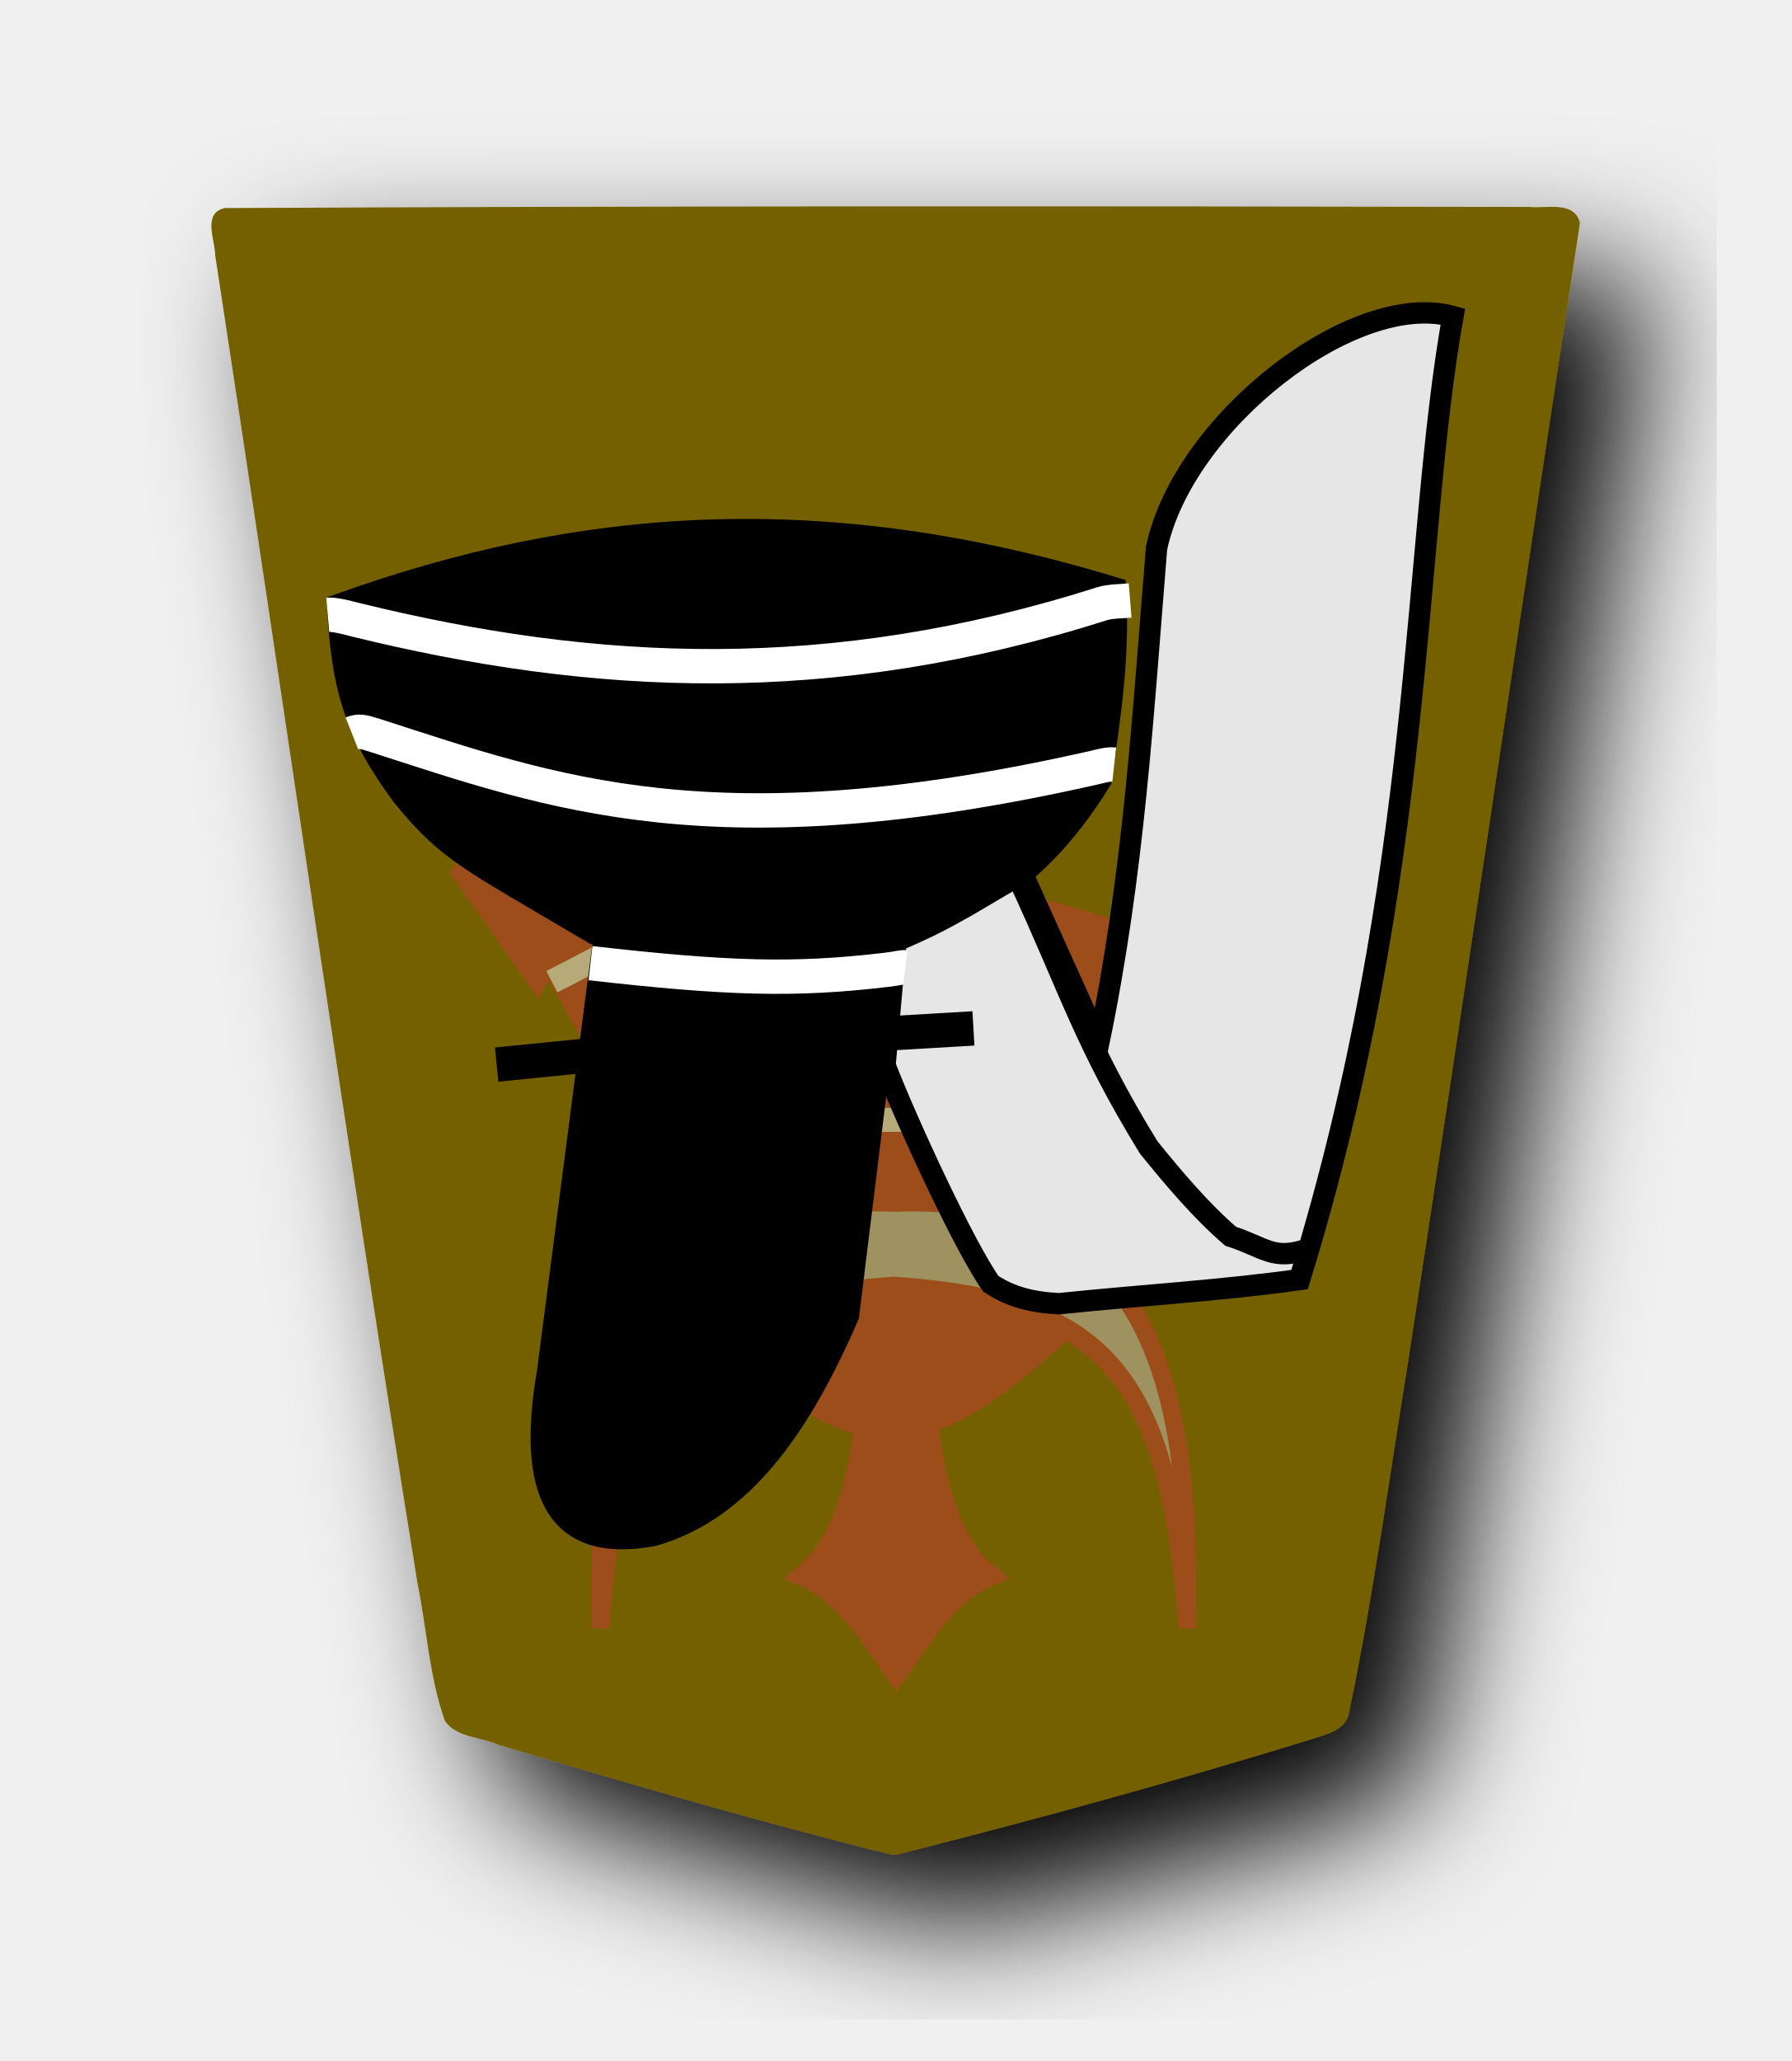
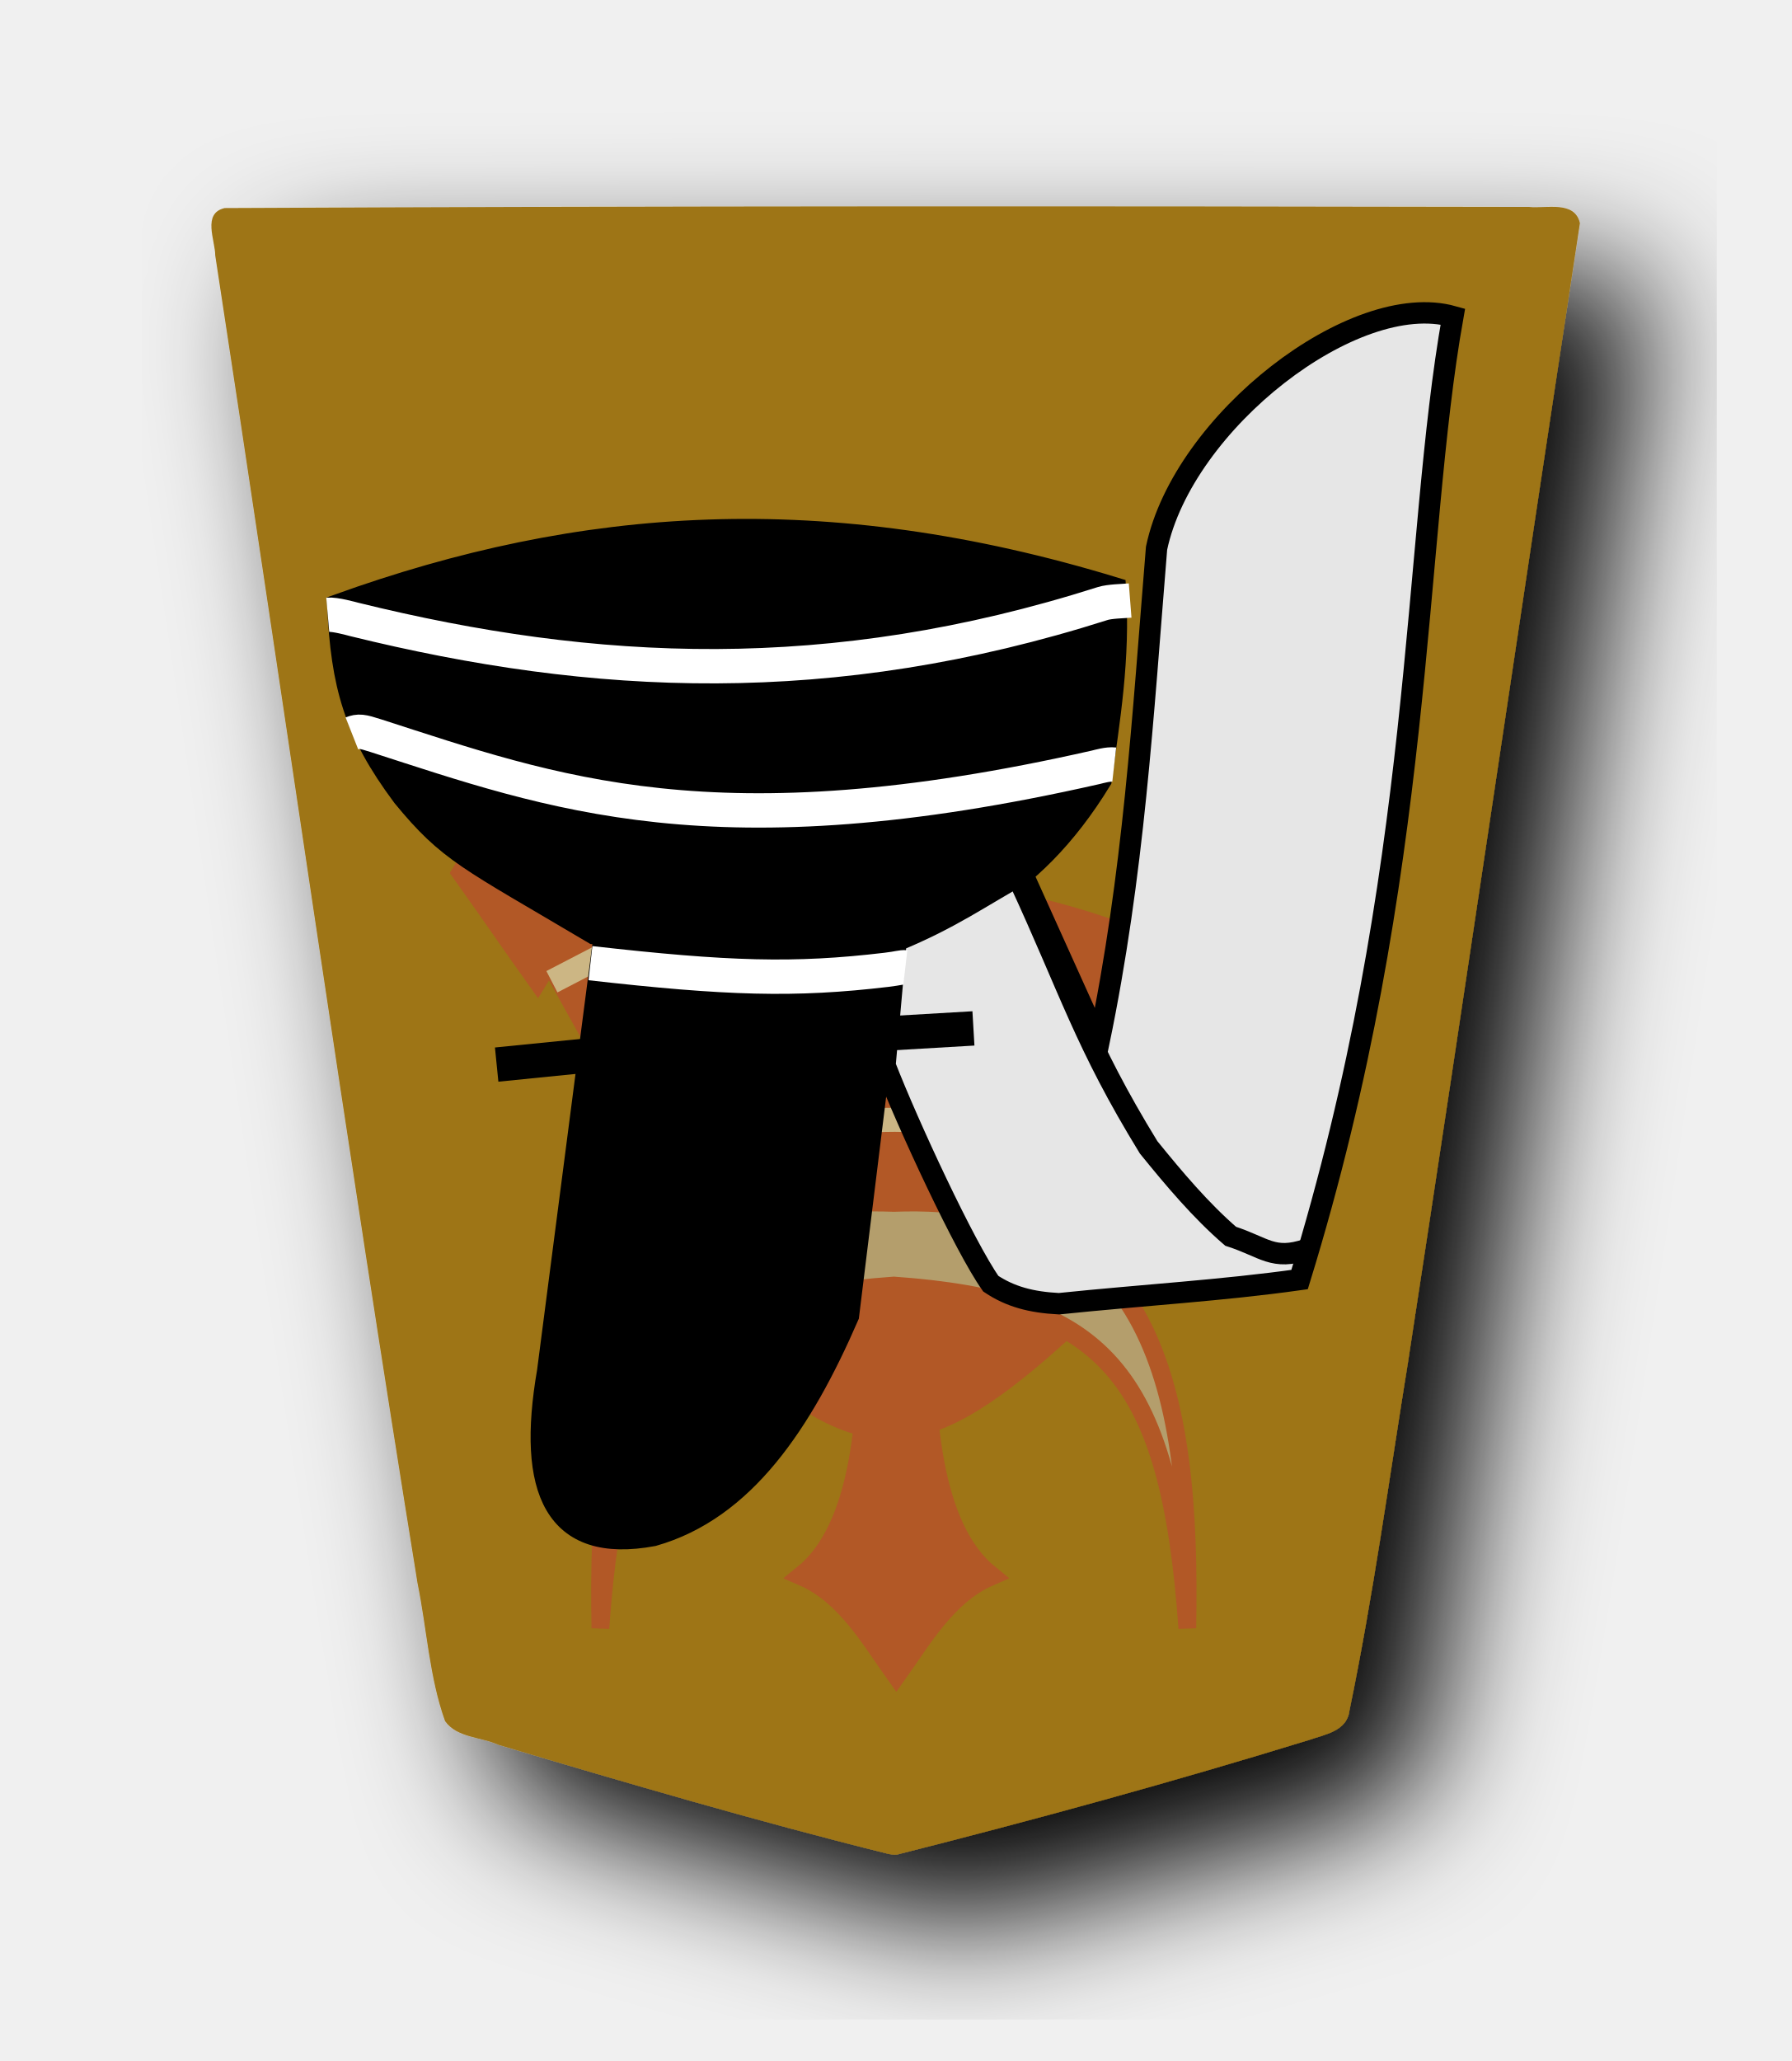
<svg xmlns="http://www.w3.org/2000/svg" width="52.157" height="60" version="1.1" id="svg1717">
  <defs id="defs1721">
    <filter style="color-interpolation-filters:sRGB" id="filter1552">
      <feFlood flood-opacity="0.498" flood-color="rgb(0,0,0)" result="flood" id="feFlood1542" />
      <feComposite in="flood" in2="SourceGraphic" operator="in" result="composite1" id="feComposite1544" />
      <feGaussianBlur in="composite1" stdDeviation="2.5" result="blur" id="feGaussianBlur1546" />
      <feOffset dx="4.57967e-15" dy="4.41314e-15" result="offset" id="feOffset1548" />
      <feComposite in="SourceGraphic" in2="offset" operator="over" result="composite2" id="feComposite1550" />
    </filter>
    <filter style="color-interpolation-filters:sRGB" id="filter1540">
      <feFlood flood-opacity="0.498" flood-color="rgb(0,0,0)" result="flood" id="feFlood1530" />
      <feComposite in="flood" in2="SourceGraphic" operator="in" result="composite1" id="feComposite1532" />
      <feGaussianBlur in="composite1" stdDeviation="2.5" result="blur" id="feGaussianBlur1534" />
      <feOffset dx="4.57967e-15" dy="4.41314e-15" result="offset" id="feOffset1536" />
      <feComposite in="SourceGraphic" in2="offset" operator="over" result="composite2" id="feComposite1538" />
    </filter>
    <filter id="drop-shadow-9">
      <feGaussianBlur in="SourceAlpha" result="blur" stdDeviation="2" id="feGaussianBlur5056" />
      <feOffset result="offsetBlur" dx="2" dy="2" id="feOffset5058" />
      <feBlend in="SourceGraphic" in2="offsetBlur" mode="normal" id="feBlend5060" />
    </filter>
    <filter id="drop-shadow-2">
      <feGaussianBlur in="SourceAlpha" result="blur" stdDeviation="2" id="feGaussianBlur6807" />
      <feOffset result="offsetBlur" dx="2" dy="2" id="feOffset6809" />
      <feBlend in="SourceGraphic" in2="offsetBlur" mode="normal" id="feBlend6811" />
    </filter>
    <filter id="drop-shadow-2-8">
      <feGaussianBlur in="SourceAlpha" result="blur" stdDeviation="2" id="feGaussianBlur6807-2" />
      <feOffset result="offsetBlur" dx="2" dy="2" id="feOffset6809-8" />
      <feBlend in="SourceGraphic" in2="offsetBlur" mode="normal" id="feBlend6811-0" />
    </filter>
    <filter id="drop-shadow-6">
      <feGaussianBlur in="SourceAlpha" result="blur" stdDeviation="2" id="feGaussianBlur5056-9" />
      <feOffset result="offsetBlur" dx="2" dy="2" id="feOffset5058-0" />
      <feBlend in="SourceGraphic" in2="offsetBlur" mode="normal" id="feBlend5060-9" />
    </filter>
    <filter id="drop-shadow-27">
      <feGaussianBlur in="SourceAlpha" result="blur" stdDeviation="2" id="feGaussianBlur5056-5" />
      <feOffset result="offsetBlur" dx="2" dy="2" id="feOffset5058-6" />
      <feBlend in="SourceGraphic" in2="offsetBlur" mode="normal" id="feBlend5060-96" />
    </filter>
    <filter id="drop-shadow-2-88">
      <feGaussianBlur in="SourceAlpha" result="blur" stdDeviation="2" id="feGaussianBlur6807-1" />
      <feOffset result="offsetBlur" dx="2" dy="2" id="feOffset6809-5" />
      <feBlend in="SourceGraphic" in2="offsetBlur" mode="normal" id="feBlend6811-7" />
    </filter>
  </defs>
  <filter id="drop-shadow">
    <feGaussianBlur in="SourceAlpha" result="blur" stdDeviation="2" id="feGaussianBlur1692" />
    <feOffset result="offsetBlur" dx="2" dy="2" id="feOffset1694" />
    <feBlend in="SourceGraphic" in2="offsetBlur" mode="normal" id="feBlend1696" />
  </filter>
  <g style="display:inline" id="g8876" transform="matrix(1,0,0,-1,-95.64097,81.11873)">
-     <g id="g7764" transform="matrix(0.9818505,0,0,-0.9818505,-4.360504,104.3377)" style="fill:#756001;fill-opacity:1;filter:url(#drop-shadow-2-88)">
-       <g style="fill:#756001;fill-opacity:1" id="g7762" transform="rotate(180,45.5785,23.8125)">
-         <path id="path7760" d="m -37.299,-31.01 c -4.096,1.034 -8.171,2.152 -12.208,3.395 -0.467,0.163 -1.13,0.263 -1.201,0.865 -0.709,3.416 -1.178,6.885 -1.737,10.331 -1.73,11.255 -3.378,22.528 -5.1,33.78 0.155,0.682 1.013,0.424 1.51,0.48 12.894,0.025 25.788,0.03 38.68,-0.033 0.672,-0.156 0.28,-0.952 0.279,-1.409 -2.011,-13.12 -3.876,-26.263 -5.998,-39.366 -0.277,-1.356 -0.348,-2.782 -0.816,-4.087 -0.347,-0.497 -1.073,-0.468 -1.588,-0.704 -3.832,-1.137 -7.673,-2.267 -11.55,-3.231 -0.09,-0.017 -0.18,-0.032 -0.271,-0.021 z" style="fill:#756001;fill-opacity:1" />
+     <g id="g7764" transform="matrix(0.9818505,0,0,-0.9818505,-4.360504,104.3377)" style="fill:#9e7519;fill-opacity:1;filter:url(#drop-shadow-2-88)">
+       <g style="fill:#9e7519;fill-opacity:1" id="g7762" transform="rotate(180,45.5785,23.8125)">
+         <path id="path7760" d="m -37.299,-31.01 c -4.096,1.034 -8.171,2.152 -12.208,3.395 -0.467,0.163 -1.13,0.263 -1.201,0.865 -0.709,3.416 -1.178,6.885 -1.737,10.331 -1.73,11.255 -3.378,22.528 -5.1,33.78 0.155,0.682 1.013,0.424 1.51,0.48 12.894,0.025 25.788,0.03 38.68,-0.033 0.672,-0.156 0.28,-0.952 0.279,-1.409 -2.011,-13.12 -3.876,-26.263 -5.998,-39.366 -0.277,-1.356 -0.348,-2.782 -0.816,-4.087 -0.347,-0.497 -1.073,-0.468 -1.588,-0.704 -3.832,-1.137 -7.673,-2.267 -11.55,-3.231 -0.09,-0.017 -0.18,-0.032 -0.271,-0.021 z" style="fill:#9e7519;fill-opacity:1" />
      </g>
    </g>
    <g style="display:inline;opacity:0.469;stroke-width:1;stroke-miterlimit:4;stroke-dasharray:none" transform="matrix(-0.7005504,0,0,0.7005504,342.735,-15.52492)" id="g4765-8-0">
      <g style="stroke-width:1;stroke-miterlimit:4;stroke-dasharray:none" id="g4749-0-1">
        <g style="stroke-width:1;stroke-miterlimit:4;stroke-dasharray:none" transform="translate(-0.1909194)" id="g4698-6-8">
          <g id="g4642-5-8" transform="translate(31.46625,-52.3259)" style="stroke:#000000;stroke-width:1;stroke-miterlimit:4;stroke-dasharray:none">
            <path transform="matrix(0.8817882,0,0,0.8893486,33.59414,15.21736)" id="path4543-7-5-5" d="m 282.83,136.555 c 0.204,-5.886 -0.282,-11.142 -3.009,-13.33 2.021,-0.874 3.211,-2.979 4.365,-4.579 1.153,1.599 2.344,3.705 4.365,4.579 -2.727,2.187 -3.213,7.444 -3.009,13.33 v 4e-5 c -0.479,0.154 -0.912,0.23 -1.356,0.233 -0.444,-0.003 -0.877,-0.079 -1.356,-0.233 z" style="fill:#c83737;stroke:#c83737;stroke-width:1;stroke-linecap:butt;stroke-linejoin:miter;stroke-miterlimit:4;stroke-dasharray:none;stroke-opacity:1" />
            <path id="path4545-5-3" d="M 97.159,111.627 C 94.395,233.017 116.773,335.819 275.143,330.702 433.513,335.819 455.891,233.017 453.127,111.627 442.062,243.914 401.615,279.031 275.143,286.665 148.672,279.031 108.224,243.914 97.159,111.627 Z" style="fill:#cccccc;stroke:#c83737;stroke-width:10.741;stroke-linecap:butt;stroke-linejoin:miter;stroke-miterlimit:4;stroke-dasharray:none;stroke-opacity:1" transform="matrix(0.06852995,0,0,0.08094496,265.4334,113.5891)" />
            <path id="path4555-4-2" d="m 166.796,305.119 -54.464,95.975 -8.754,-6.962 -40.59,61.713 -7.283,-9.989 c -17.702,21.022 -27.021,32.762 -44.724,53.783 14.216,20.56 44.129,49.69 71.961,55.397 13.293,-25.846 83.134,-195.794 102.034,-237.339 m 195.234,-12.578 54.464,95.975 8.754,-6.962 40.59,61.713 7.283,-9.989 c 17.702,21.022 27.021,32.762 44.724,53.783 -14.216,20.56 -44.129,49.69 -71.961,55.397 -13.293,-25.846 -83.134,-195.794 -102.034,-237.339" style="fill:#c83737;stroke:#c83737;stroke-width:13.427;stroke-linecap:butt;stroke-linejoin:miter;stroke-miterlimit:4;stroke-dasharray:none;stroke-opacity:1" transform="matrix(0.06852995,0,0,0.08094496,265.4334,113.5891)" />
            <path id="path4559-6-5" d="m 273.596,150.941 c 7.368,2.998 14.491,3.094 21.344,0 l -4.026,-11.426 c -4.026,1.6 -9.195,1.934 -13.229,-0.091 z" style="fill:#c83737;stroke:#c83737;stroke-width:0.985;stroke-linecap:butt;stroke-linejoin:miter;stroke-miterlimit:4;stroke-dasharray:none;stroke-opacity:1" />
            <path id="path4553-5-4" d="m 277.406,142.092 c 4.274,2.181 9.44,2.241 13.607,-0.031" style="fill:none;stroke:#ffffff;stroke-width:1;stroke-linecap:butt;stroke-linejoin:miter;stroke-miterlimit:4;stroke-dasharray:none;stroke-opacity:1" />
          </g>
          <path id="path4667-9-6" d="m 305.386,89.887 c 2.95,1.931 1.523,1.134 2.581,1.912 m 19.452,-2 c -2.95,1.931 -1.833,0.736 -2.891,1.514" style="fill:none;stroke:#ffffff;stroke-width:1;stroke-linecap:butt;stroke-linejoin:miter;stroke-miterlimit:4;stroke-dasharray:none;stroke-opacity:1" transform="translate(-0.7954951,2.740039)" />
          <path transform="translate(-2.069544,4.683662)" style="fill:none;stroke:#ffffff;stroke-width:1;stroke-linecap:butt;stroke-linejoin:miter;stroke-miterlimit:4;stroke-dasharray:none;stroke-opacity:1" d="m 303.464,92.473 4.109,2.132 m 24.463,-2.132 -4.109,2.132" id="path4676-2-1" />
          <path style="fill:none;stroke:#ffffff;stroke-width:1;stroke-linecap:butt;stroke-linejoin:miter;stroke-miterlimit:4;stroke-dasharray:none;stroke-opacity:1" d="m 305.437,99.101 4.505,-11.902 m 11.651,-0.223 4.25,12.266" id="path4684-3-3" />
        </g>
        <path id="path4726-6-3" d="m 308.939,82.397 c 5.872,-5.234 8.038,-4.799 13.62,0.085 -2.865,1.17 -3.08,1.033 -6.698,1.682 -2.515,-0.68 -0.546,-0.174 -3.609,-0.455 z" style="fill:#c83737;stroke:#c83737;stroke-width:1;stroke-linecap:butt;stroke-linejoin:miter;stroke-miterlimit:4;stroke-dasharray:none;stroke-opacity:1" />
      </g>
    </g>
    <g style="display:inline" id="g10819-8" transform="matrix(0.7782385,0,0,0.7782385,-12.40435,-9.583197)">
      <g id="g2322-6" transform="matrix(1.333333,0,0,-1.333333,-0.7292818,396.8507)" style="display:inline;stroke-width:0.6;stroke-miterlimit:4;stroke-dasharray:none">
        <path id="path2304-3" d="m 118.608,240.095 2.675,-0.268" style="fill:none;stroke:#000000;stroke-width:0.964;stroke-linecap:butt;stroke-linejoin:miter;stroke-miterlimit:4;stroke-dasharray:none;stroke-opacity:1" />
        <g style="stroke-width:0.6;stroke-miterlimit:4;stroke-dasharray:none" id="g2320-0">
          <path id="path2306-6" d="m 114.124,227.219 c 6.709,0.471 12.996,0.068 22.131,7.8e-4 m -0.689,4.893 c -3.946,6.473 -10.013,4.359 -14.242,4.302 -3.534,-2.095 -4.053,-2.265 -5.348,-3.843 -1.369,-1.839 -1.717,-3.117 -1.827,-5.375 6.827,-2.46 13.65,-2.965 21.819,-0.47 0.125,2.005 -0.174,3.706 -0.402,5.386 z" style="fill:#000000;stroke:#000000;stroke-width:0.6;stroke-linecap:butt;stroke-linejoin:miter;stroke-miterlimit:4;stroke-dasharray:none;stroke-opacity:1" />
          <g style="stroke-width:1.554;stroke-miterlimit:4;stroke-dasharray:none" id="g2314-8" transform="matrix(0.3859882,0,0,-0.3859882,-313.6344,292.8076)">
            <g style="stroke-width:1.554;stroke-miterlimit:4;stroke-dasharray:none" id="g2312-7" transform="translate(29.31297,-3.810686)">
              <path id="path2310-0" d="m 1134.293,141.964 c 2.546,12.293 3.185,23.556 4.198,35.943 1.943,9.214 14.401,18.842 21.54,16.842 -2.932,-16.412 -2.032,-40.456 -11.142,-69.998 -5.61,-0.793 -11.377,-1.122 -17.493,-1.757 -2.038,0.106 -3.542,0.515 -4.954,1.455 -1.896,2.68 -6.004,11.521 -7.692,15.867 l 0.805,9.044 c 3.986,1.632 6.222,3.263 9.188,4.895 z" style="fill:#e6e6e6;stroke:#000000;stroke-width:1.554;stroke-linecap:butt;stroke-linejoin:miter;stroke-miterlimit:4;stroke-dasharray:none;stroke-opacity:1" />
              <path id="path2308-7" d="m 1128.508,153.787 c 3.687,-7.96 4.77,-11.874 9.407,-19.427 1.879,-2.316 3.789,-4.585 5.961,-6.462 2.47,-0.799 3.083,-1.784 5.553,-0.949" style="fill:none;stroke:#000000;stroke-width:1.554;stroke-linecap:butt;stroke-linejoin:miter;stroke-miterlimit:4;stroke-dasharray:none;stroke-opacity:1" />
            </g>
          </g>
          <path id="path2316-0" d="m 121.635,236.411 -1.596,12.295 c -0.575,3.328 0.189,5.118 2.961,4.602 2.554,-0.726 4.173,-3.159 5.478,-6.164 l 1.298,-10.541 c -4.459,0.424 -5.932,0.117 -8.14,-0.191 z" style="fill:#000000;stroke:#000000;stroke-width:0.6;stroke-linecap:butt;stroke-linejoin:miter;stroke-miterlimit:4;stroke-dasharray:none;stroke-opacity:1" />
          <path id="path2318-1" d="m 114.546,230.804 c 0.192,-0.076 0.282,-0.062 0.668,0.062 4.965,1.6 9.507,3.317 20.202,0.889 0.1,-0.023 0.344,-0.097 0.521,-0.077" style="fill:none;stroke:#ffffff;stroke-width:0.964;stroke-linecap:butt;stroke-linejoin:miter;stroke-miterlimit:4;stroke-dasharray:none;stroke-opacity:1" />
        </g>
        <path style="fill:none;stroke:#000000;stroke-width:0.964;stroke-linecap:butt;stroke-linejoin:miter;stroke-miterlimit:4;stroke-dasharray:none;stroke-opacity:1" d="m 126.314,239.412 5.672,-0.332" id="path2302-3" />
      </g>
      <path id="path2725-6" d="m 151.095,93.551 c 0.279,0.024 0.88,-0.147 1.001,-0.177 8.975,-2.211 17.801,-2.648 27.993,0.597 0.252,0.08 0.756,0.091 1.026,0.112" style="fill:none;stroke:#ffffff;stroke-width:1.285;stroke-linecap:butt;stroke-linejoin:miter;stroke-miterlimit:4;stroke-dasharray:none;stroke-opacity:1" />
      <path id="path2727-0" d="m 160.924,80.518 c 5.121,-0.58 7.63,-0.659 11.078,-0.248 0.44,0.052 0.574,0.107 0.703,0.092" style="fill:none;stroke:#ffffff;stroke-width:1.285;stroke-linecap:butt;stroke-linejoin:miter;stroke-miterlimit:4;stroke-dasharray:none;stroke-opacity:1" />
    </g>
  </g>
</svg>
